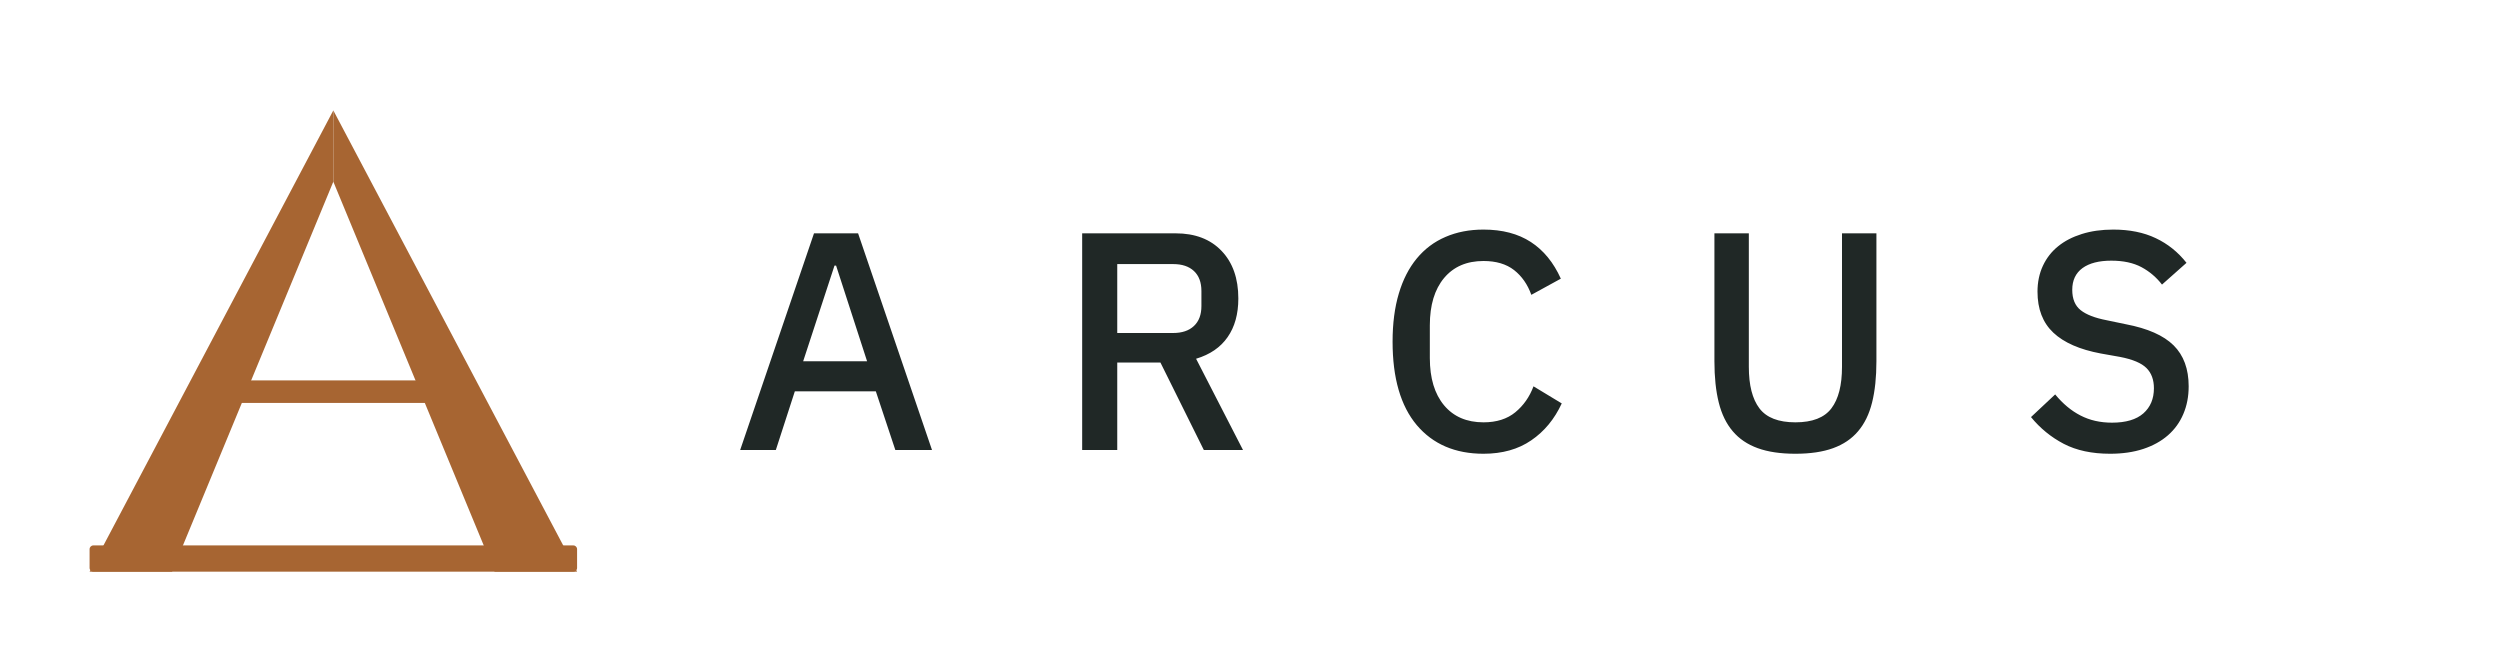
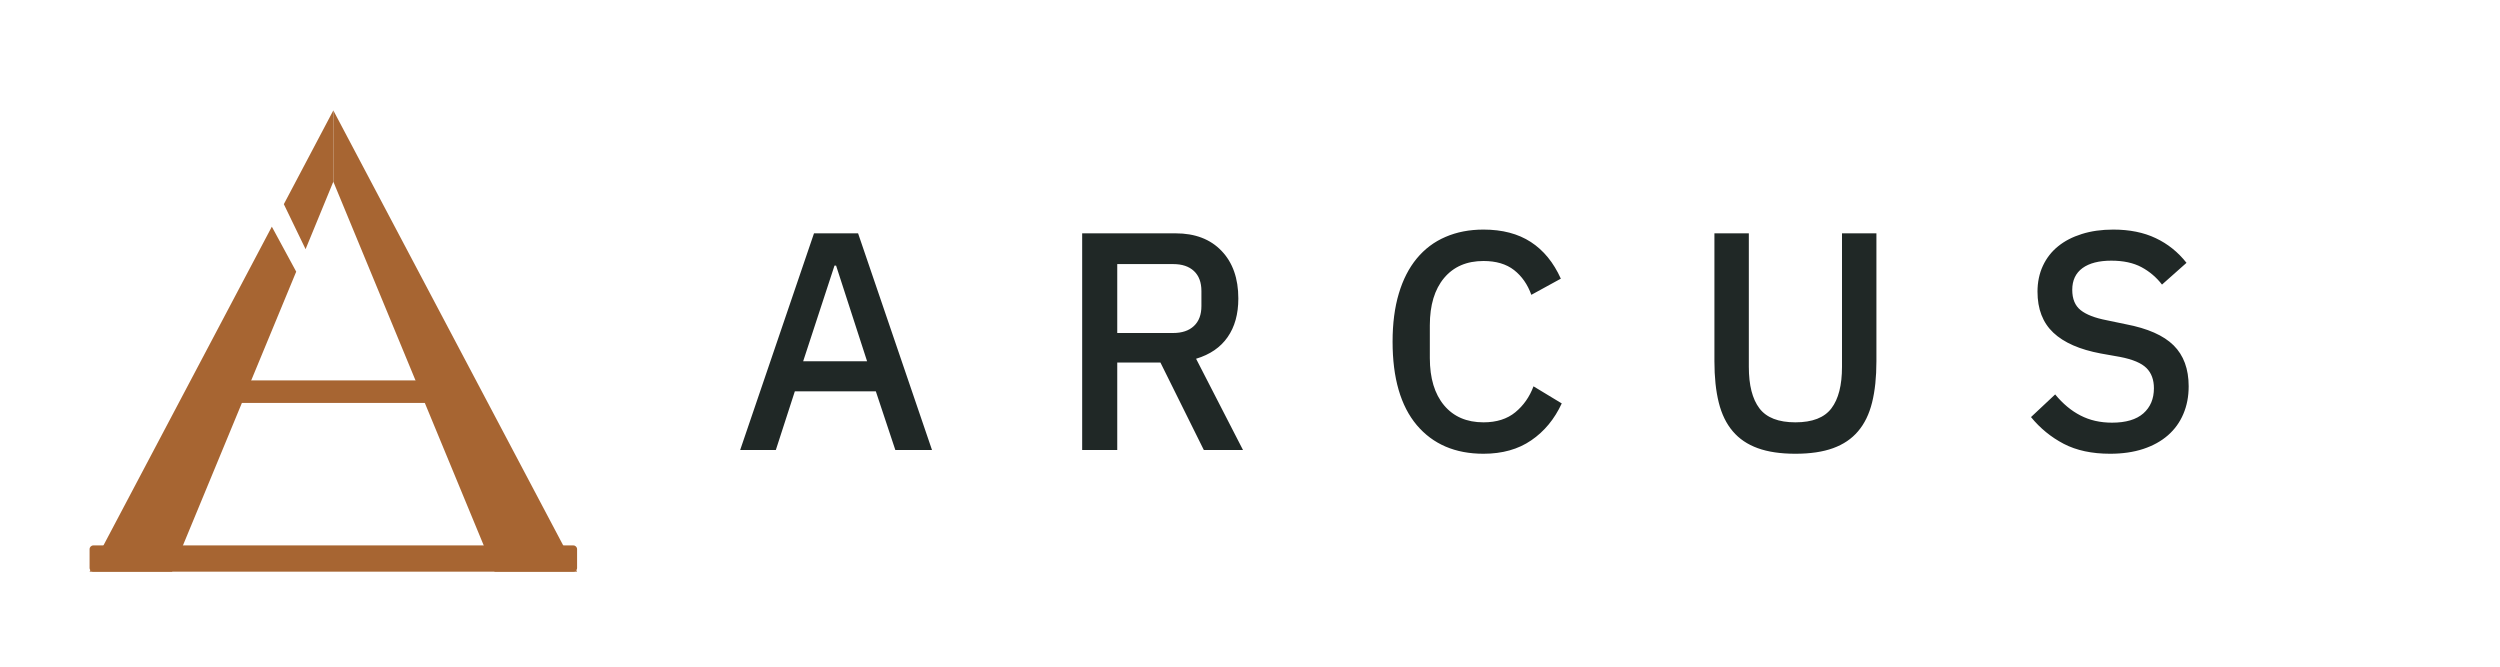
<svg xmlns="http://www.w3.org/2000/svg" viewBox="0 0 300 80" role="img" aria-labelledby="title description">
  <g transform="translate(40 38) scale(.45)" fill="#A76532">
-     <path d="M-65 68 0-55v19L-43 68Z" />
+     <path d="M-65 68-16.4-24-9.9-12-43 68Z M-13.2-30 0-55v19L-7.4-18Z" />
    <path d="M0-55 65 68H43L0-36Z" />
    <rect x="-33" y="17" width="66" height="6" rx="1" />
    <rect x="-65" y="61" width="130" height="7" rx="1" />
  </g>
  <path d="M107.44 54 105.1 46.96H95.38L93.1 54H88.82L97.68 28H102.97L111.84 54ZM100.33 31.87H100.14L96.38 43.35H104.05Z M134.07 54H129.86V28H141.07Q144.58 28 146.59 30.11Q148.6 32.21 148.6 35.82Q148.6 38.62 147.31 40.46Q146.03 42.3 143.53 43.05L149.16 54H144.46L139.25 43.5H134.07ZM140.78 39.96Q142.38 39.96 143.27 39.12Q144.17 38.28 144.17 36.72V34.93Q144.17 33.36 143.27 32.52Q142.38 31.69 140.78 31.69H134.07V39.96Z M178.02 54.45Q172.92 54.45 170.01 51.01Q167.11 47.56 167.11 41Q167.11 37.72 167.86 35.22Q168.6 32.73 170.01 31.02Q171.43 29.3 173.46 28.43Q175.49 27.55 178.02 27.55Q181.41 27.55 183.7 29.04Q185.99 30.53 187.3 33.44L183.76 35.38Q183.09 33.51 181.69 32.41Q180.29 31.32 178.02 31.32Q175 31.32 173.29 33.36Q171.58 35.41 171.58 39.03V42.97Q171.58 46.59 173.29 48.64Q175 50.68 178.02 50.68Q180.37 50.68 181.84 49.47Q183.31 48.26 184.02 46.36L187.41 48.41Q186.1 51.24 183.75 52.84Q181.41 54.45 178.02 54.45Z M209.86 28V44.02Q209.86 47.33 211.13 49Q212.4 50.68 215.45 50.68Q218.5 50.68 219.77 49Q221.04 47.33 221.04 44.02V28H225.17V43.35Q225.17 46.21 224.65 48.3Q224.13 50.39 222.97 51.75Q221.82 53.11 219.97 53.78Q218.13 54.45 215.45 54.45Q212.77 54.45 210.93 53.78Q209.08 53.11 207.93 51.75Q206.77 50.39 206.25 48.3Q205.73 46.21 205.73 43.35V28Z M253.21 54.45Q249.94 54.45 247.65 53.26Q245.36 52.06 243.72 50.05L246.62 47.33Q248 49.01 249.66 49.86Q251.32 50.72 253.44 50.72Q255.93 50.72 257.2 49.61Q258.47 48.49 258.47 46.59Q258.47 45.06 257.58 44.17Q256.68 43.27 254.41 42.83L252.1 42.42Q248.3 41.71 246.4 39.92Q244.5 38.13 244.5 35Q244.5 33.29 245.15 31.89Q245.8 30.5 246.98 29.55Q248.15 28.6 249.82 28.08Q251.5 27.55 253.59 27.55Q256.53 27.55 258.69 28.58Q260.85 29.6 262.38 31.54L259.44 34.15Q258.43 32.84 256.98 32.06Q255.52 31.28 253.36 31.28Q251.13 31.28 249.9 32.17Q248.67 33.07 248.67 34.78Q248.67 36.42 249.68 37.22Q250.68 38.02 252.81 38.43L255.11 38.91Q259.03 39.66 260.83 41.44Q262.64 43.23 262.64 46.36Q262.64 48.19 262 49.68Q261.37 51.17 260.16 52.23Q258.95 53.29 257.2 53.87Q255.45 54.45 253.21 54.45Z" fill="#202826" />
</svg>
